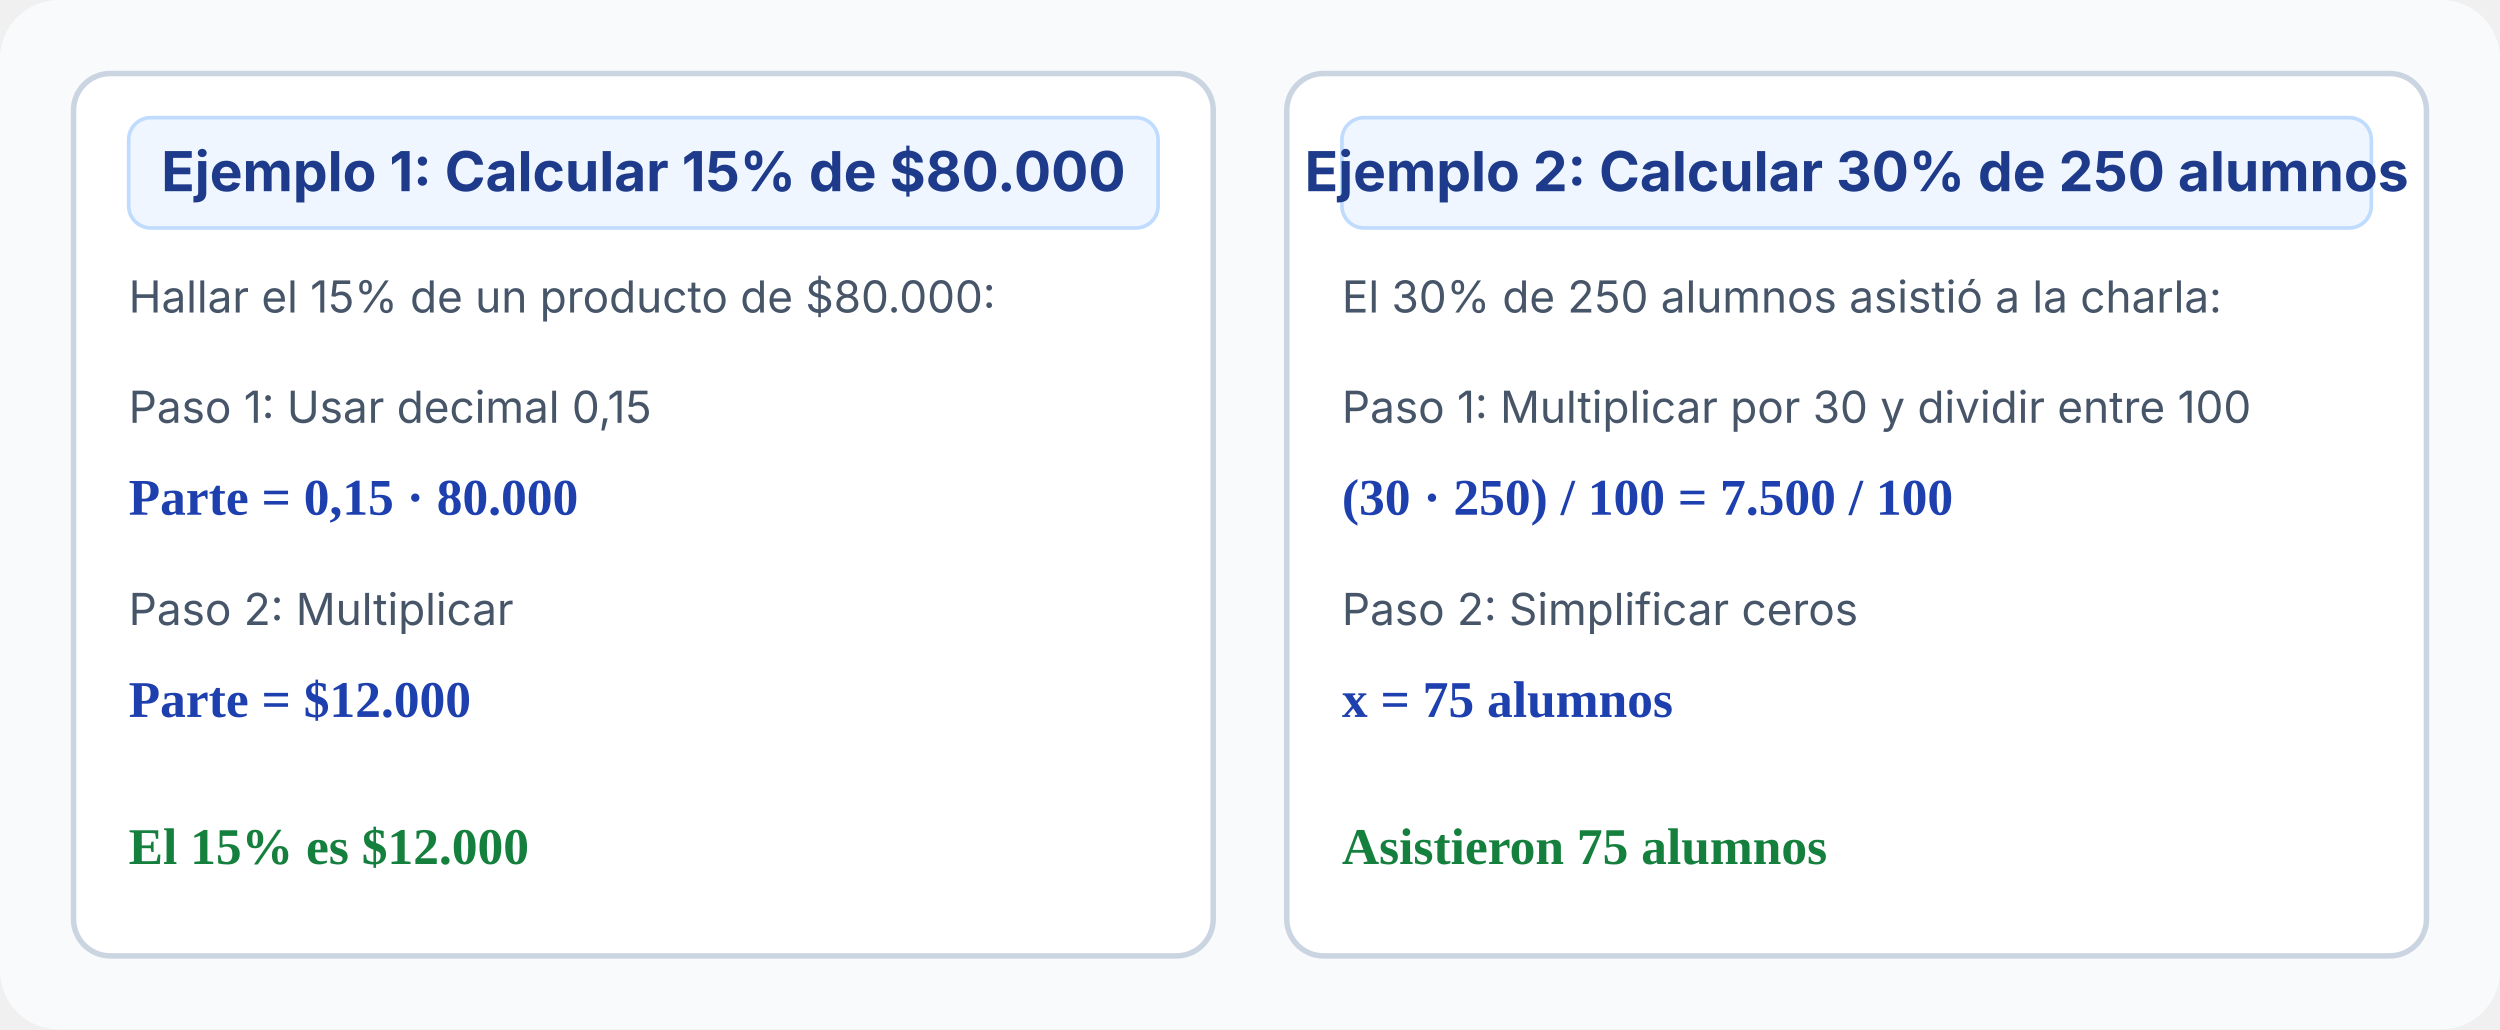
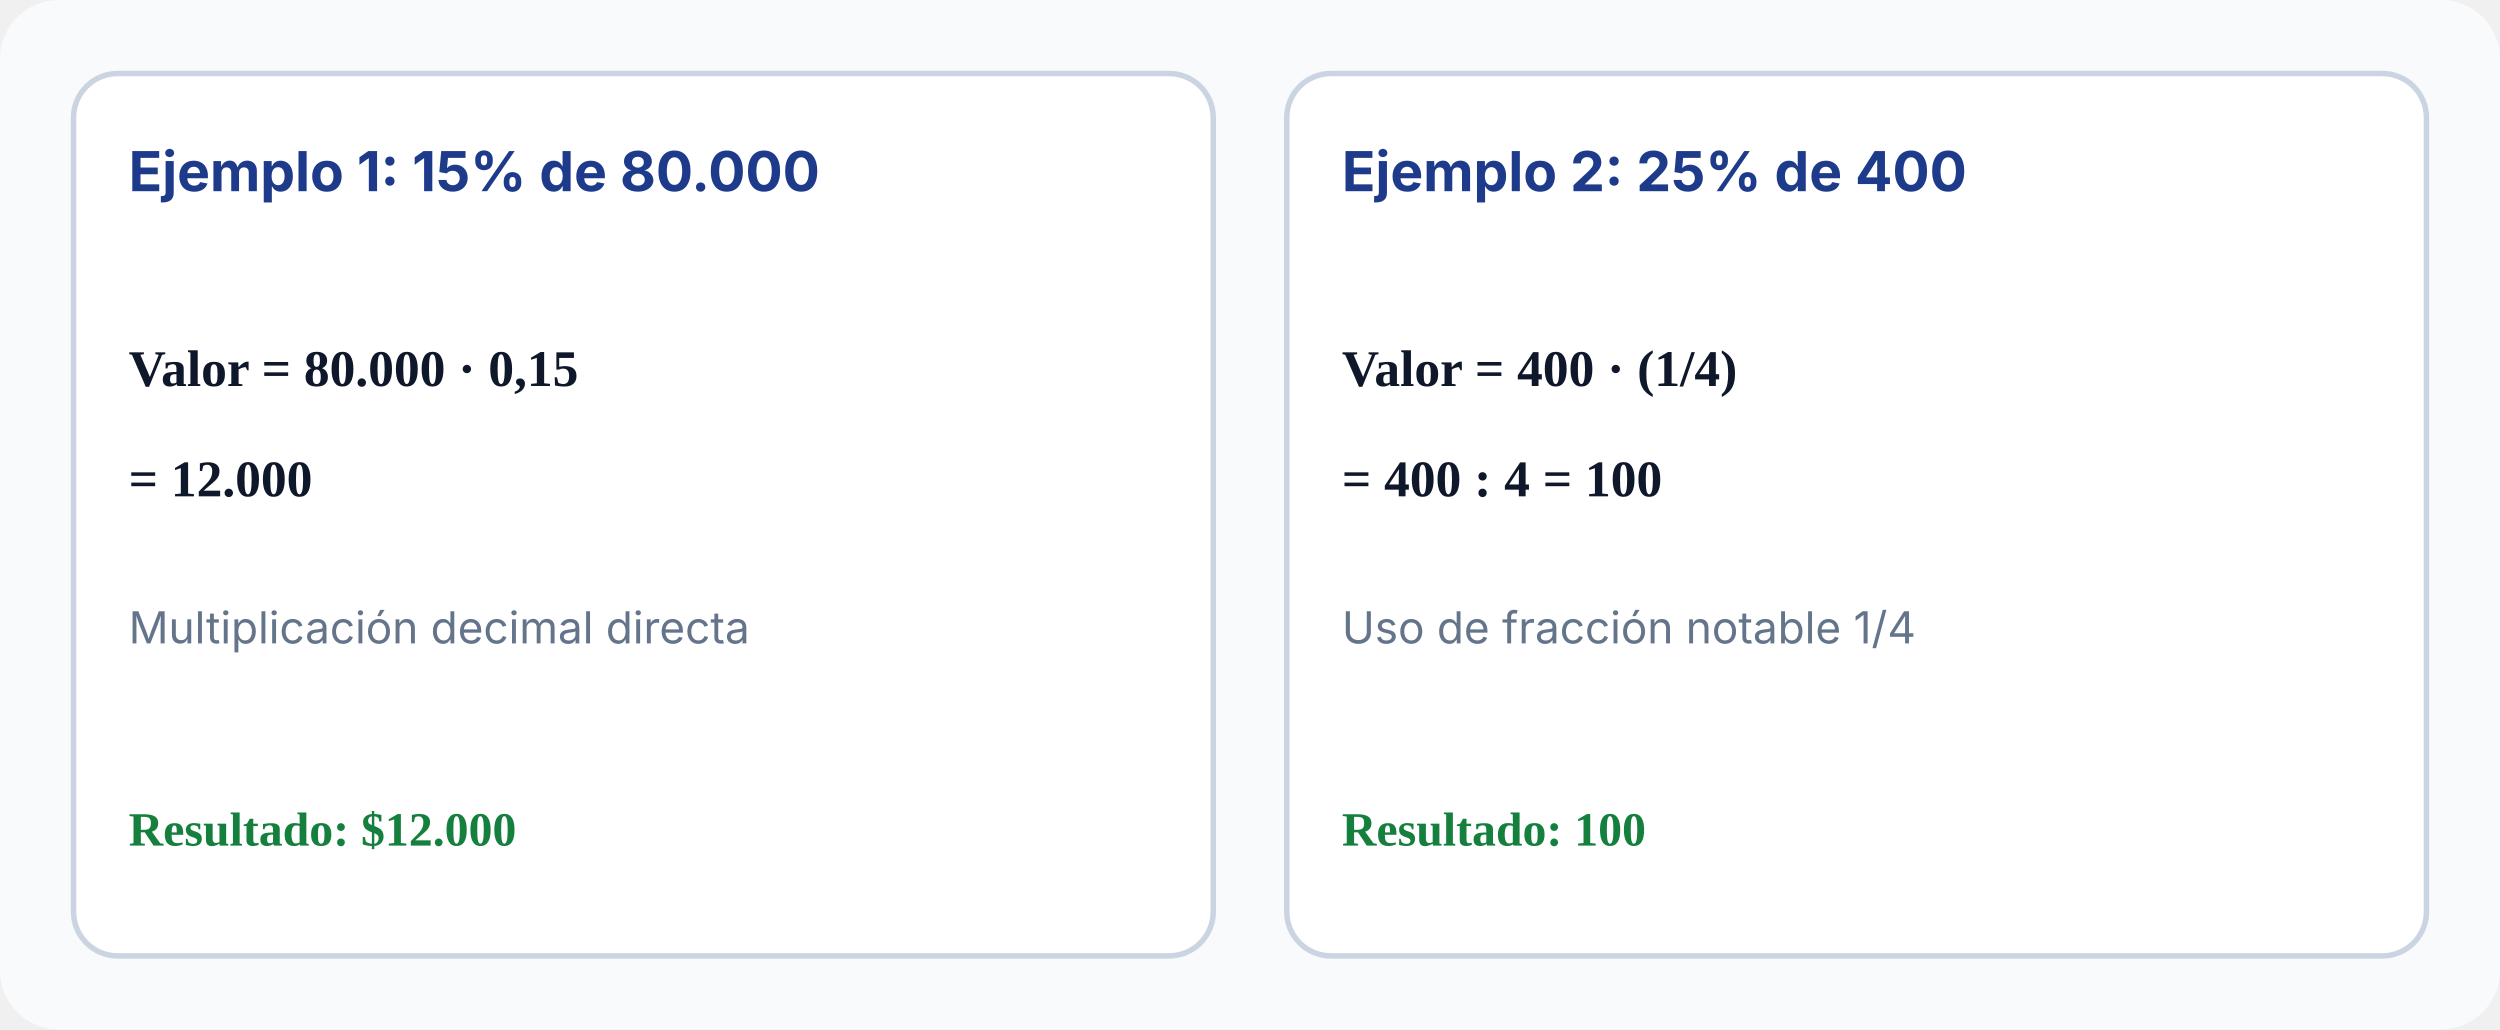
<svg xmlns="http://www.w3.org/2000/svg" viewBox="0 0 680 280" width="100%" height="100%">
  <defs>
    <style>
      .bg { fill: #f8fafc; }
-       .card { fill: #ffffff; stroke: #cbd5e1; stroke-width: 1.5; rx: 10; }
+       .card { fill: #ffffff; stroke: #cbd5e1; stroke-width: 1.5; rx: 12; }
+       .header-box { fill: #eff6ff; stroke: #3b82f6; stroke-width: 1.5; rx: 8; }
      .title { font-family: system-ui, -apple-system, sans-serif; font-size: 15px; font-weight: 700; fill: #1e3a8a; }
-       .badge { fill: #eff6ff; stroke: #bfdbfe; stroke-width: 1; rx: 6; }
-       .text-step { font-family: system-ui, -apple-system, sans-serif; font-size: 12px; fill: #475569; }
-       .math { font-family: "Cambria Math", "Times New Roman", serif; font-size: 14px; font-weight: bold; fill: #1e40af; }
-       .res { font-family: "Cambria Math", "Times New Roman", serif; font-size: 14px; font-weight: bold; fill: #15803d; }
+       .text-main { font-family: system-ui, -apple-system, sans-serif; font-size: 13px; fill: #334155; }
+       .text-muted { font-family: system-ui, -apple-system, sans-serif; font-size: 12px; fill: #64748b; }
+       .formula { font-family: "Cambria Math", "Times New Roman", serif; font-size: 17px; font-weight: bold; fill: #1d4ed8; }
+       .badge-blue { fill: #dbeafe; stroke: #93c5fd; stroke-width: 1; rx: 8; }
+       .badge-green { fill: #dcfce7; stroke: #86efac; stroke-width: 1; rx: 6; }
+       .badge-amber { fill: #fef3c7; stroke: #fde68a; stroke-width: 1; rx: 6; }
+       .badge-purple { fill: #f3e8ff; stroke: #d8b4fe; stroke-width: 1; rx: 6; }
+       .badge-rose { fill: #ffe4e6; stroke: #fca5a5; stroke-width: 1; rx: 6; }
+       .text-green { font-family: system-ui, -apple-system, sans-serif; font-size: 13px; font-weight: 600; fill: #166534; }
+       .text-amber { font-family: system-ui, -apple-system, sans-serif; font-size: 13px; font-weight: 600; fill: #92400e; }
+       .text-purple { font-family: system-ui, -apple-system, sans-serif; font-size: 13px; font-weight: 600; fill: #6b21a8; }
+       .text-rose { font-family: system-ui, -apple-system, sans-serif; font-size: 13px; font-weight: 600; fill: #9f1239; }
+       .math-bold { font-family: "Cambria Math", "Times New Roman", serif; font-size: 14px; font-weight: bold; fill: #0f172a; }
+       .frac-line { stroke: #1d4ed8; stroke-width: 1.8; }
+       .frac-line-dark { stroke: #0f172a; stroke-width: 1.6; }
+       .rule-box { fill: #eff6ff; stroke: #93c5fd; stroke-width: 1.5; rx: 8; }
+       .err-box { fill: #fef2f2; stroke: #fca5a5; stroke-width: 1.5; rx: 8; }
+       .err-text { font-family: system-ui, -apple-system, sans-serif; font-size: 13px; font-weight: bold; fill: #991b1b; }
+       .desc { font-family: system-ui, -apple-system, sans-serif; font-size: 12px; fill: #334155; }
+       .res { font-family: "Cambria Math", "Times New Roman", serif; font-size: 13px; font-weight: bold; fill: #15803d; }
    </style>
  </defs>
  <rect width="680" height="280" class="bg" rx="16" />
  <rect x="20" y="20" width="310" height="240" class="card" />
-   <rect x="35" y="32" width="280" height="30" class="badge" />
-   <text x="175" y="52" text-anchor="middle" class="title">Ejemplo 1: Calcular 15% de $80.000</text>
-   <text x="35" y="85" class="text-step">Hallar el 15% de un producto de $80.000:</text>
-   <text x="35" y="115" class="text-step">Paso 1: Usar decimal 0,15</text>
-   <text x="35" y="140" class="math">Parte = 0,15 · 80.000</text>
-   <text x="35" y="170" class="text-step">Paso 2: Multiplicar</text>
-   <text x="35" y="195" class="math">Parte = $12.000</text>
-   <text x="35" y="235" class="res">El 15% es $12.000</text>
+   <text x="35" y="52" class="title">Ejemplo 1: 15% de 80.000</text>
+   <g transform="translate(35,85)">
+     <text x="0" y="20" class="math-bold">Valor = 80.000 · 0,15</text>
+     <text x="0" y="50" class="math-bold">= 12.000</text>
+     <text x="0" y="90" class="text-muted">Multiplicación decimal directa</text>
+     <text x="0" y="145" class="res">Resultado: $12.000</text>
+   </g>
  <rect x="350" y="20" width="310" height="240" class="card" />
-   <rect x="365" y="32" width="280" height="30" class="badge" />
-   <text x="505" y="52" text-anchor="middle" class="title">Ejemplo 2: Calcular 30% de 250 alumnos</text>
-   <text x="365" y="85" class="text-step">El 30% de 250 alumnos asistió a la charla:</text>
-   <text x="365" y="115" class="text-step">Paso 1: Multiplicar por 30 y dividir entre 100</text>
-   <text x="365" y="140" class="math">(30 · 250) / 100 = 7.500 / 100</text>
-   <text x="365" y="170" class="text-step">Paso 2: Simplificar ceros</text>
-   <text x="365" y="195" class="math">x = 75 alumnos</text>
-   <text x="365" y="235" class="res">Asistieron 75 alumnos</text>
+   <text x="365" y="52" class="title">Ejemplo 2: 25% de 400</text>
+   <g transform="translate(365,85)">
+     <text x="0" y="20" class="math-bold">Valor = 400 · (1/4)</text>
+     <text x="0" y="50" class="math-bold">= 400 : 4 = 100</text>
+     <text x="0" y="90" class="text-muted">Uso de fracción notable 1/4</text>
+     <text x="0" y="145" class="res">Resultado: 100</text>
+   </g>
</svg>
